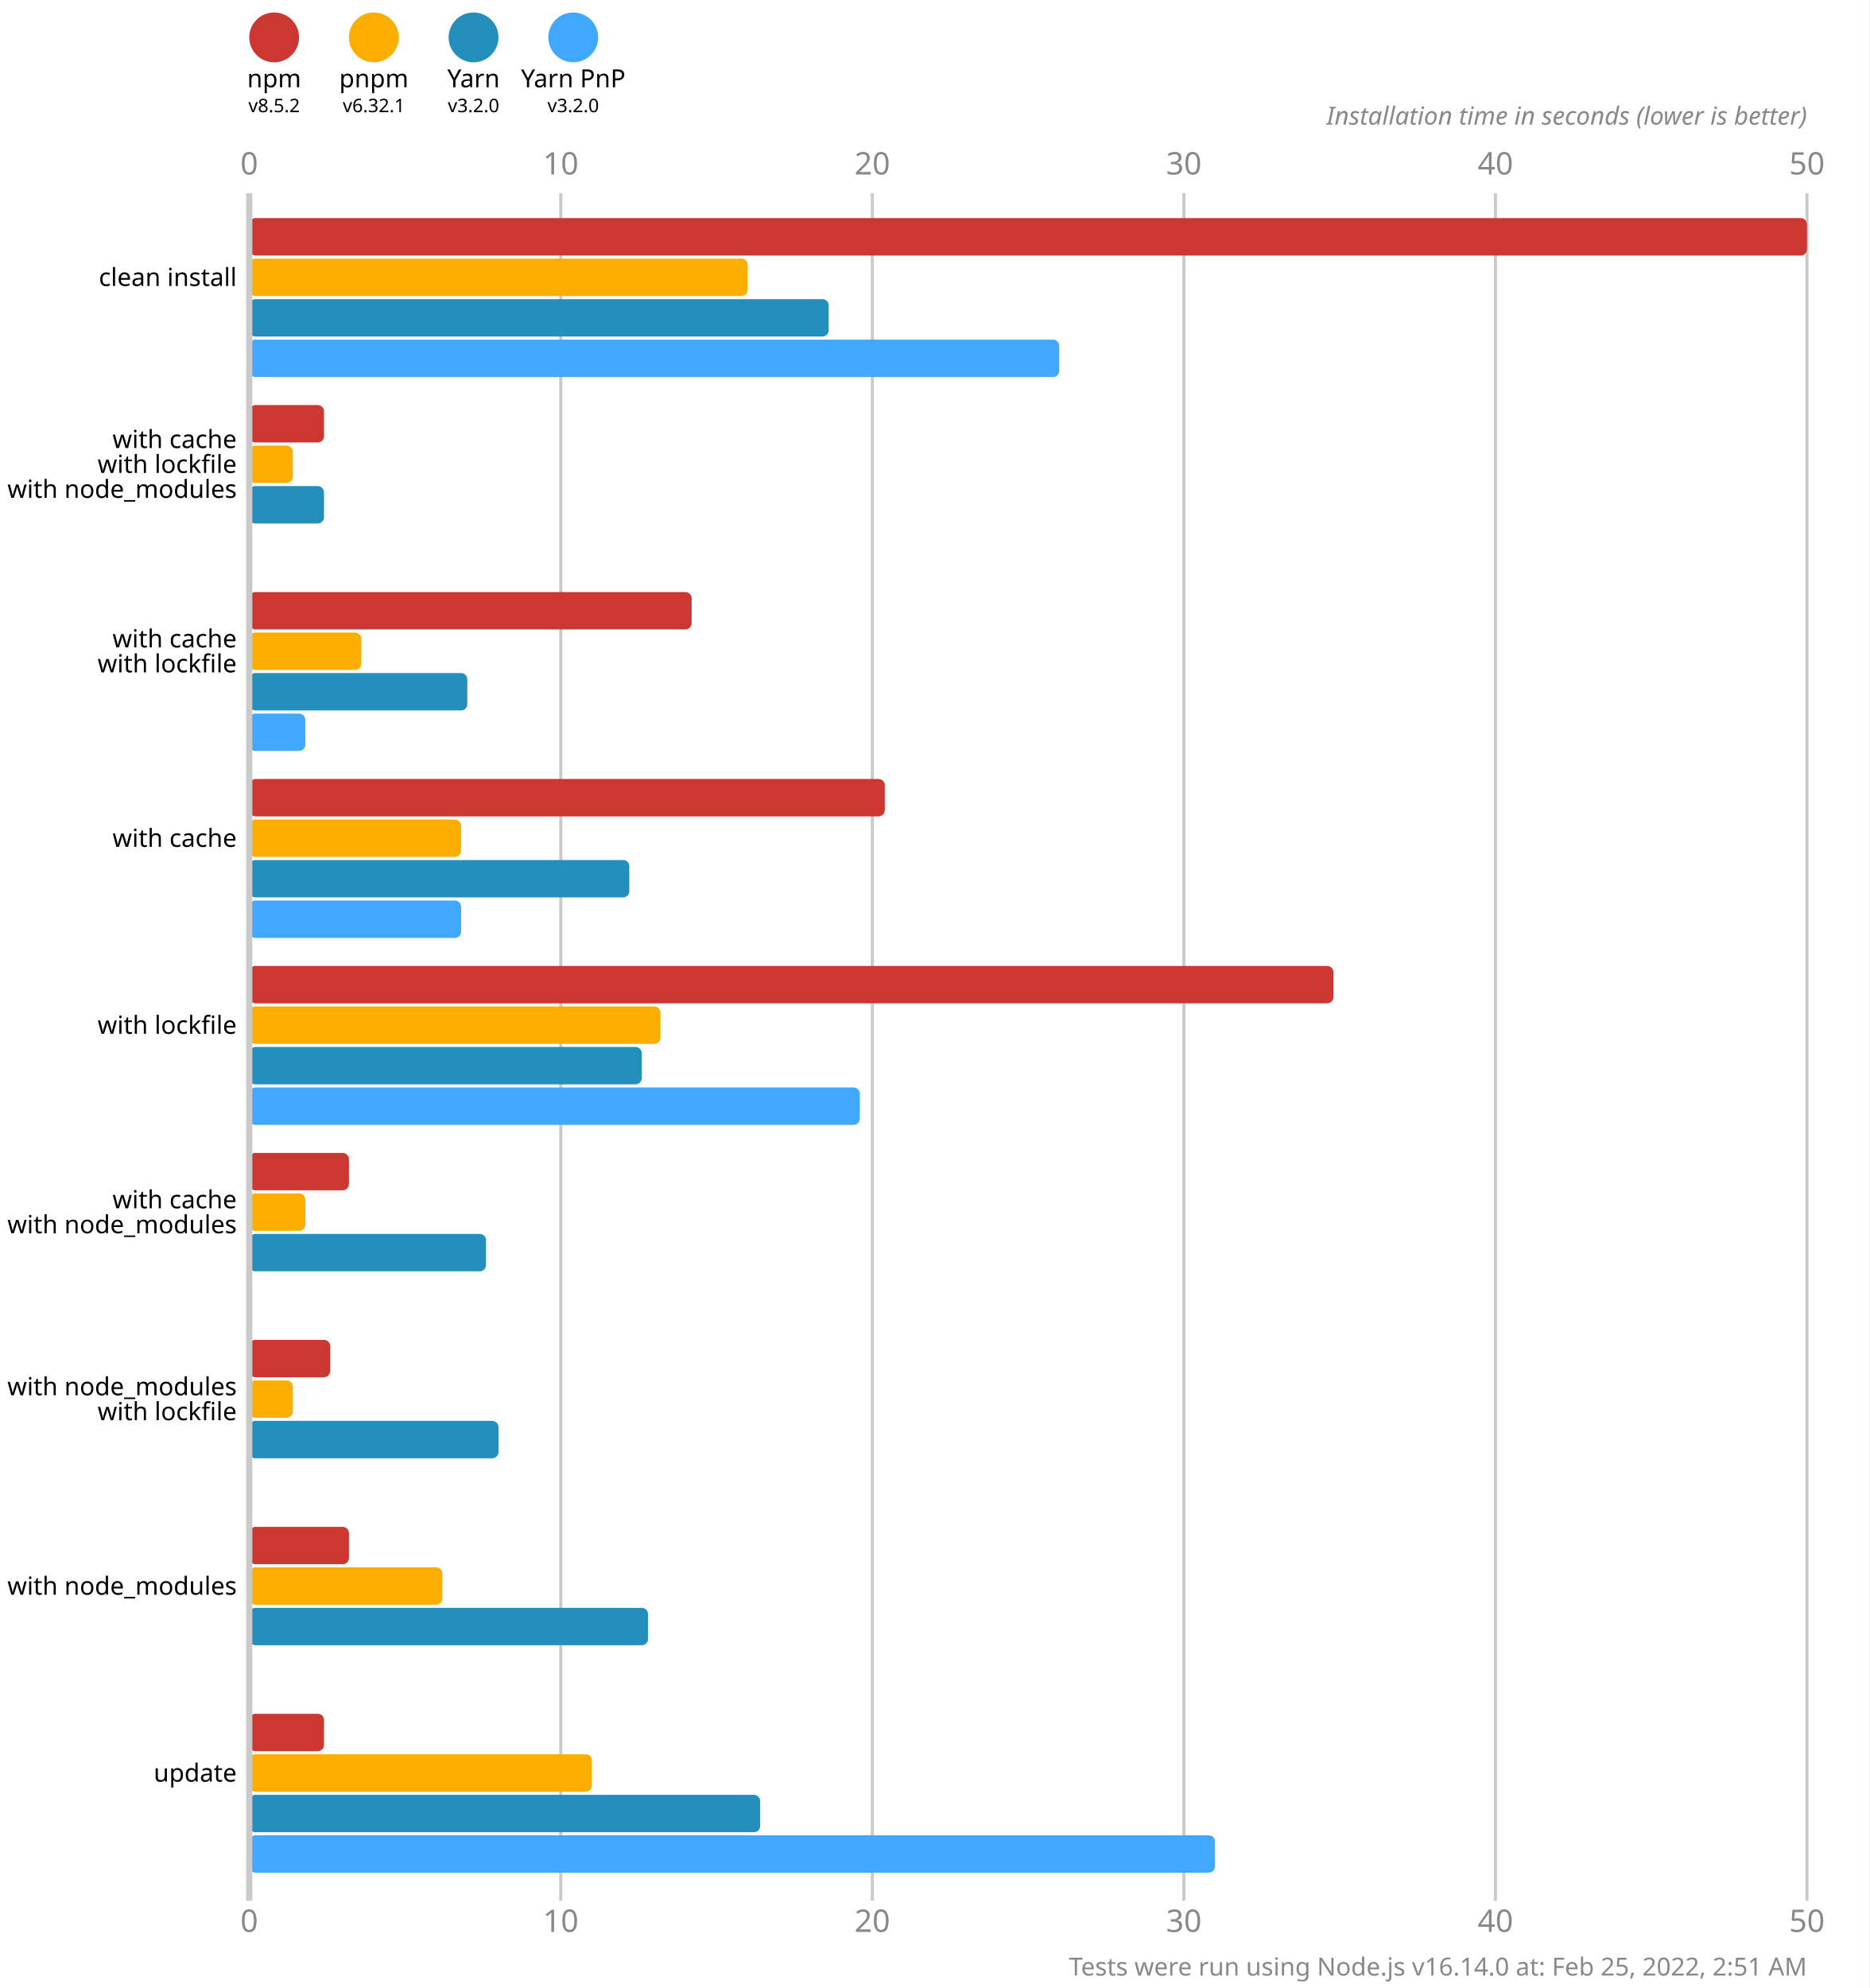
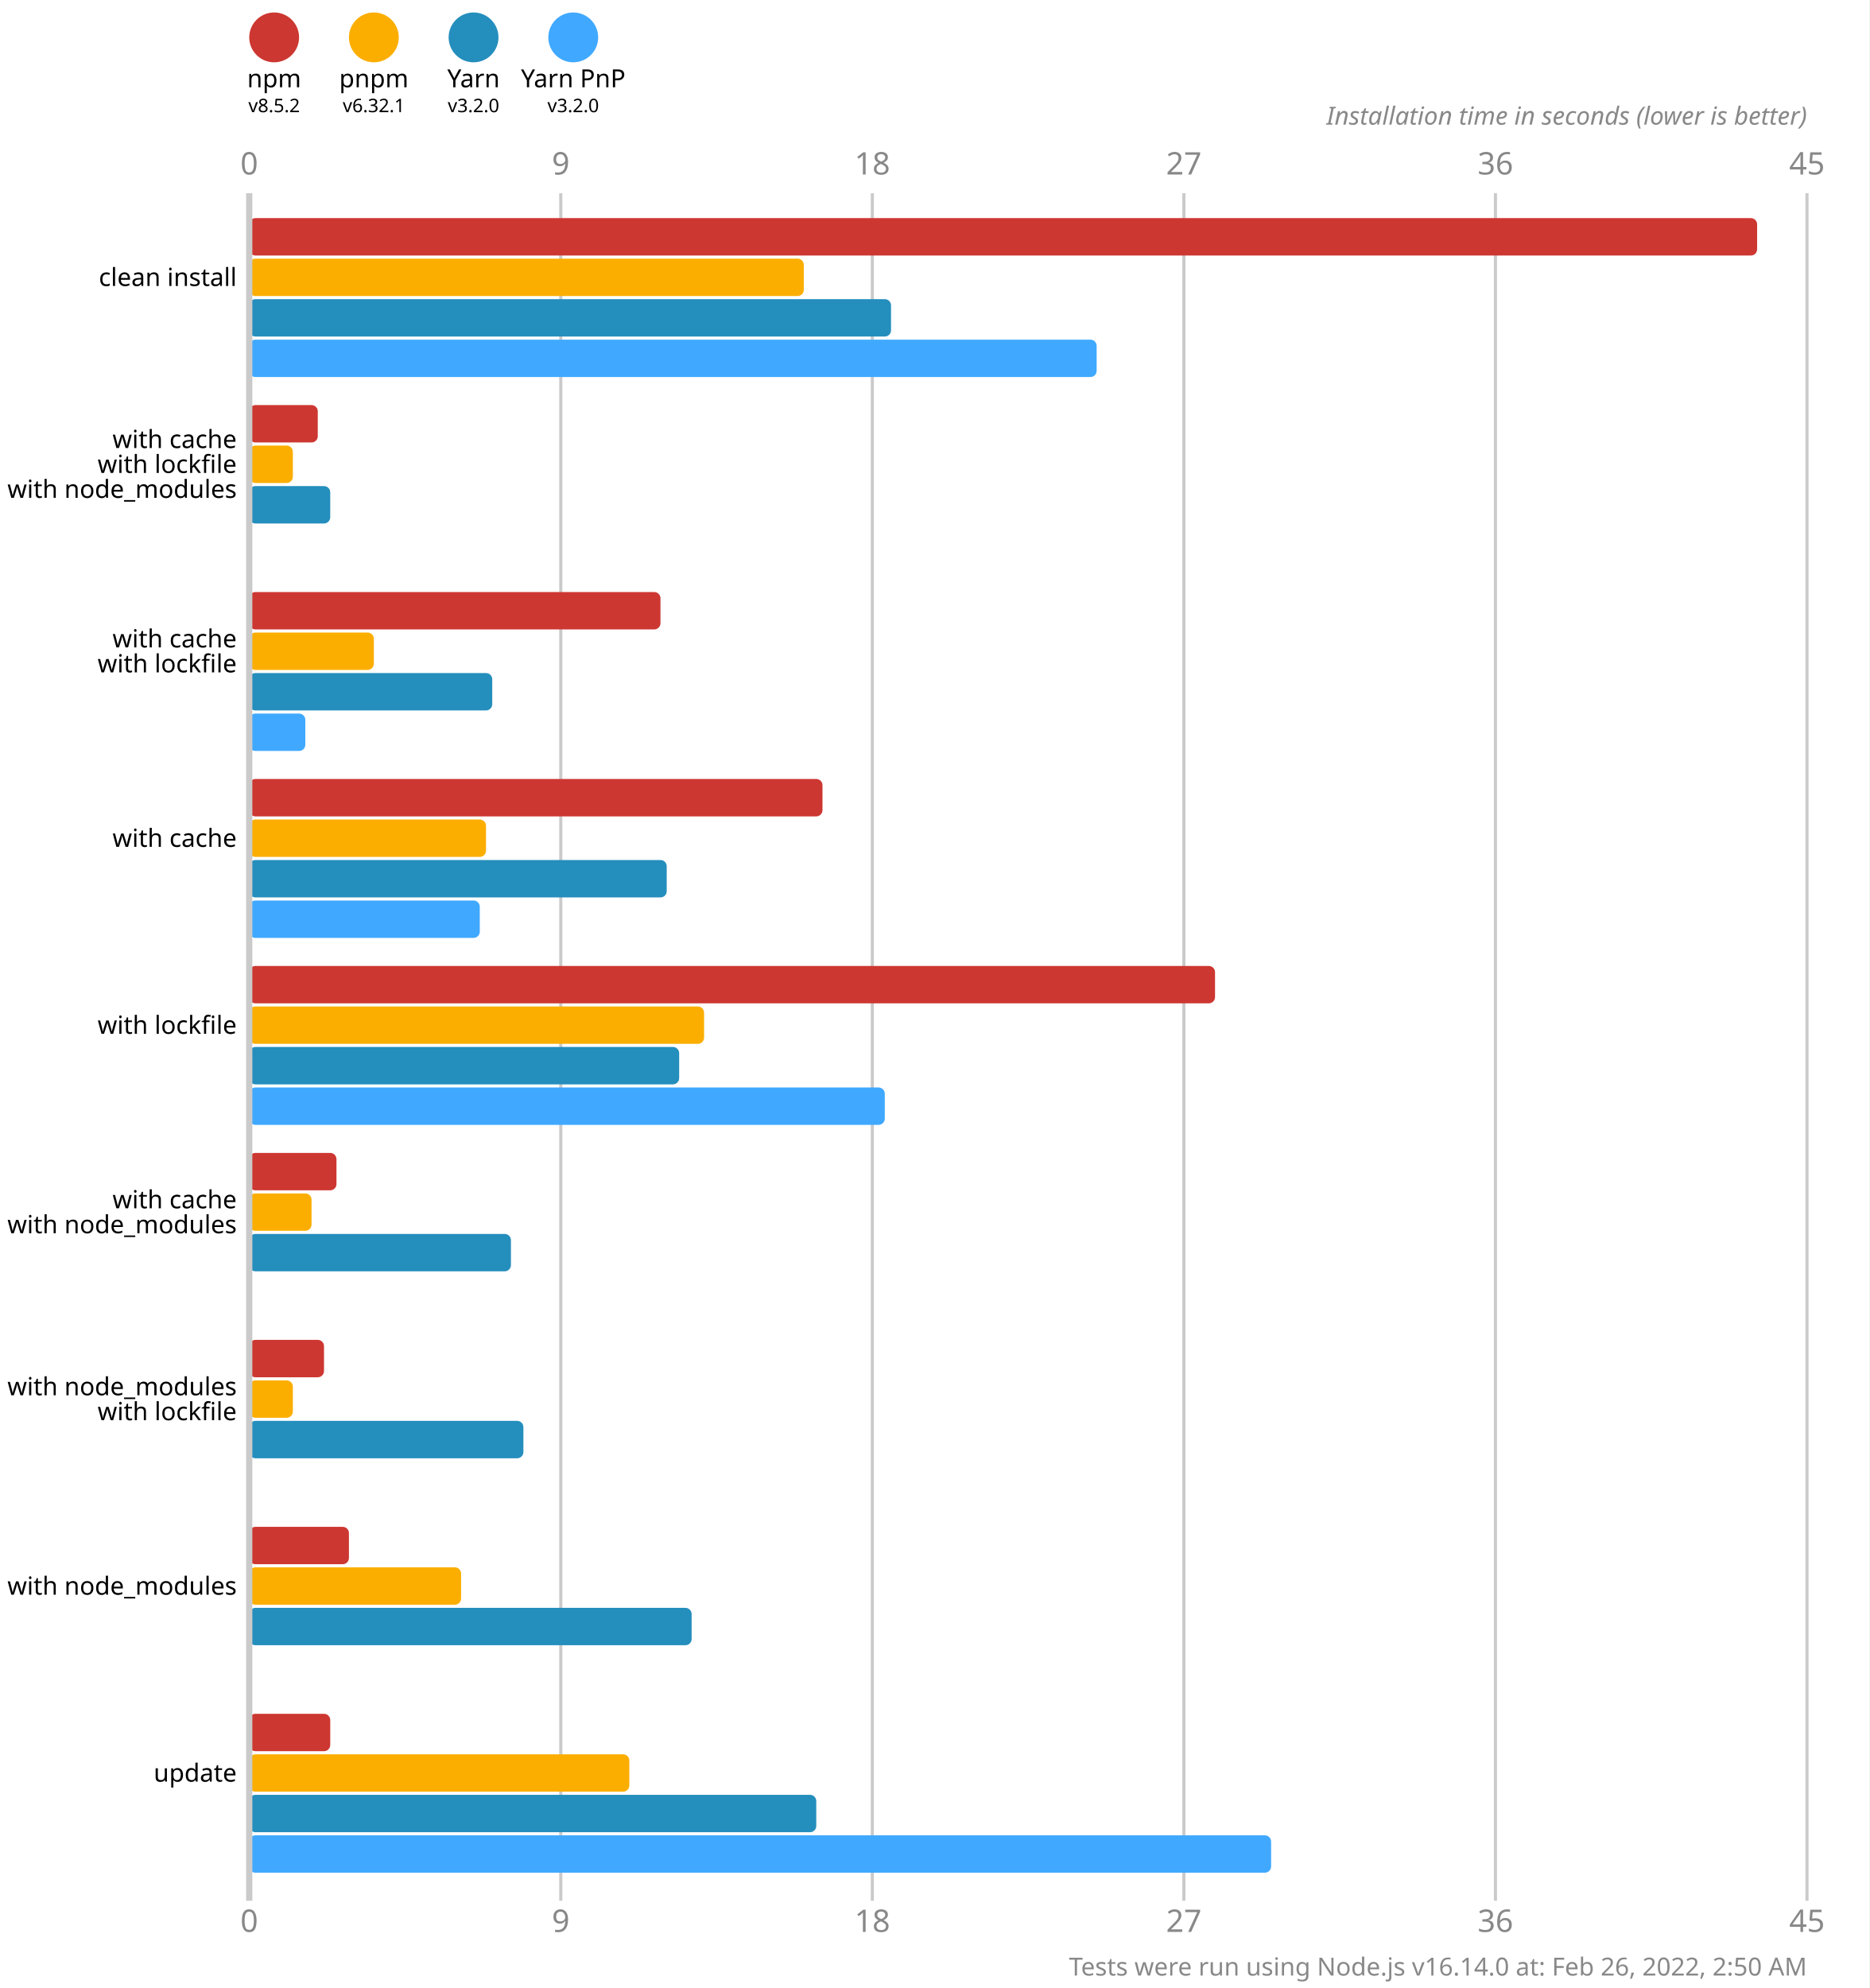
<svg xmlns="http://www.w3.org/2000/svg" version="1.1" viewBox="0 0 300 319">
  <style>
    .font { font-family: sans-serif; }
    .s3 { font-size: 3px; }
    .s4 { font-size: 4px; }
    .s5 { font-size: 5px; }
    .line { stroke: #cacaca; }
    .width { stroke-width: 0.5; }
    .text { fill: #888; }
  </style>
  <rect x="0" y="0" width="300" height="319" fill="#fff" />
  <circle cx="44" cy="6" r="4" fill="#cd3731" />
  <text x="44" y="14" class="font s4" text-anchor="middle">npm</text>
  <text x="44" y="18" class="font s3" text-anchor="middle">v8.5.2</text>
  <circle cx="60" cy="6" r="4" fill="#fbae00" />
  <text x="60" y="14" class="font s4" text-anchor="middle">pnpm</text>
  <text x="60" y="18" class="font s3" text-anchor="middle">v6.32.1</text>
  <circle cx="76" cy="6" r="4" fill="#248ebd" />
  <text x="76" y="14" class="font s4" text-anchor="middle">Yarn</text>
  <text x="76" y="18" class="font s3" text-anchor="middle">v3.2.0</text>
  <circle cx="92" cy="6" r="4" fill="#40a9ff" />
  <text x="92" y="14" class="font s4" text-anchor="middle">Yarn PnP</text>
  <text x="92" y="18" class="font s3" text-anchor="middle">v3.2.0</text>
  <text x="40" y="28" class="font s5 text" text-anchor="middle">0</text>
  <text x="40" y="310" class="font s5 text" text-anchor="middle">0</text>
  <line x1="90" y1="31" x2="90" y2="305" class="line width" />
-   <text x="90" y="28" class="font s5 text" text-anchor="middle">10</text>
-   <text x="90" y="310" class="font s5 text" text-anchor="middle">10</text>
+   <text x="90" y="28" class="font s5 text" text-anchor="middle">9</text>
+   <text x="90" y="310" class="font s5 text" text-anchor="middle">9</text>
  <line x1="140" y1="31" x2="140" y2="305" class="line width" />
-   <text x="140" y="28" class="font s5 text" text-anchor="middle">20</text>
-   <text x="140" y="310" class="font s5 text" text-anchor="middle">20</text>
+   <text x="140" y="28" class="font s5 text" text-anchor="middle">18</text>
+   <text x="140" y="310" class="font s5 text" text-anchor="middle">18</text>
  <line x1="190" y1="31" x2="190" y2="305" class="line width" />
-   <text x="190" y="28" class="font s5 text" text-anchor="middle">30</text>
-   <text x="190" y="310" class="font s5 text" text-anchor="middle">30</text>
+   <text x="190" y="28" class="font s5 text" text-anchor="middle">27</text>
+   <text x="190" y="310" class="font s5 text" text-anchor="middle">27</text>
  <line x1="240" y1="31" x2="240" y2="305" class="line width" />
-   <text x="240" y="28" class="font s5 text" text-anchor="middle">40</text>
-   <text x="240" y="310" class="font s5 text" text-anchor="middle">40</text>
+   <text x="240" y="28" class="font s5 text" text-anchor="middle">36</text>
+   <text x="240" y="310" class="font s5 text" text-anchor="middle">36</text>
  <line x1="290" y1="31" x2="290" y2="305" class="line width" />
-   <text x="290" y="28" class="font s5 text" text-anchor="middle">50</text>
-   <text x="290" y="310" class="font s5 text" text-anchor="middle">50</text>
+   <text x="290" y="28" class="font s5 text" text-anchor="middle">45</text>
+   <text x="290" y="310" class="font s5 text" text-anchor="middle">45</text>
  <text x="290" y="20" class="font s4 text" font-style="italic" text-anchor="end">Installation time in seconds (lower is better)</text>
-   <rect x="40" y="35" width="250" height="6" fill="#cd3731" rx="1" ry="1" />
-   <rect x="40" y="41.5" width="80" height="6" fill="#fbae00" rx="1" ry="1" />
-   <rect x="40" y="48" width="93" height="6" fill="#248ebd" rx="1" ry="1" />
-   <rect x="40" y="54.5" width="130" height="6" fill="#40a9ff" rx="1" ry="1" />
-   <rect x="40" y="65" width="12" height="6" fill="#cd3731" rx="1" ry="1" />
+   <rect x="40" y="35" width="242" height="6" fill="#cd3731" rx="1" ry="1" />
+   <rect x="40" y="41.5" width="89" height="6" fill="#fbae00" rx="1" ry="1" />
+   <rect x="40" y="48" width="103" height="6" fill="#248ebd" rx="1" ry="1" />
+   <rect x="40" y="54.5" width="136" height="6" fill="#40a9ff" rx="1" ry="1" />
+   <rect x="40" y="65" width="11" height="6" fill="#cd3731" rx="1" ry="1" />
  <rect x="40" y="71.5" width="7" height="6" fill="#fbae00" rx="1" ry="1" />
-   <rect x="40" y="78" width="12" height="6" fill="#248ebd" rx="1" ry="1" />
+   <rect x="40" y="78" width="13" height="6" fill="#248ebd" rx="1" ry="1" />
  <rect x="40" y="84.5" width="0" height="6" fill="#40a9ff" rx="1" ry="1" />
-   <rect x="40" y="95" width="71" height="6" fill="#cd3731" rx="1" ry="1" />
-   <rect x="40" y="101.5" width="18" height="6" fill="#fbae00" rx="1" ry="1" />
-   <rect x="40" y="108" width="35" height="6" fill="#248ebd" rx="1" ry="1" />
+   <rect x="40" y="95" width="66" height="6" fill="#cd3731" rx="1" ry="1" />
+   <rect x="40" y="101.5" width="20" height="6" fill="#fbae00" rx="1" ry="1" />
+   <rect x="40" y="108" width="39" height="6" fill="#248ebd" rx="1" ry="1" />
  <rect x="40" y="114.5" width="9" height="6" fill="#40a9ff" rx="1" ry="1" />
-   <rect x="40" y="125" width="102" height="6" fill="#cd3731" rx="1" ry="1" />
-   <rect x="40" y="131.5" width="34" height="6" fill="#fbae00" rx="1" ry="1" />
-   <rect x="40" y="138" width="61" height="6" fill="#248ebd" rx="1" ry="1" />
-   <rect x="40" y="144.5" width="34" height="6" fill="#40a9ff" rx="1" ry="1" />
-   <rect x="40" y="155" width="174" height="6" fill="#cd3731" rx="1" ry="1" />
-   <rect x="40" y="161.5" width="66" height="6" fill="#fbae00" rx="1" ry="1" />
-   <rect x="40" y="168" width="63" height="6" fill="#248ebd" rx="1" ry="1" />
-   <rect x="40" y="174.5" width="98" height="6" fill="#40a9ff" rx="1" ry="1" />
-   <rect x="40" y="185" width="16" height="6" fill="#cd3731" rx="1" ry="1" />
-   <rect x="40" y="191.5" width="9" height="6" fill="#fbae00" rx="1" ry="1" />
-   <rect x="40" y="198" width="38" height="6" fill="#248ebd" rx="1" ry="1" />
+   <rect x="40" y="125" width="92" height="6" fill="#cd3731" rx="1" ry="1" />
+   <rect x="40" y="131.5" width="38" height="6" fill="#fbae00" rx="1" ry="1" />
+   <rect x="40" y="138" width="67" height="6" fill="#248ebd" rx="1" ry="1" />
+   <rect x="40" y="144.5" width="37" height="6" fill="#40a9ff" rx="1" ry="1" />
+   <rect x="40" y="155" width="155" height="6" fill="#cd3731" rx="1" ry="1" />
+   <rect x="40" y="161.5" width="73" height="6" fill="#fbae00" rx="1" ry="1" />
+   <rect x="40" y="168" width="69" height="6" fill="#248ebd" rx="1" ry="1" />
+   <rect x="40" y="174.5" width="102" height="6" fill="#40a9ff" rx="1" ry="1" />
+   <rect x="40" y="185" width="14" height="6" fill="#cd3731" rx="1" ry="1" />
+   <rect x="40" y="191.5" width="10" height="6" fill="#fbae00" rx="1" ry="1" />
+   <rect x="40" y="198" width="42" height="6" fill="#248ebd" rx="1" ry="1" />
  <rect x="40" y="204.5" width="0" height="6" fill="#40a9ff" rx="1" ry="1" />
-   <rect x="40" y="215" width="13" height="6" fill="#cd3731" rx="1" ry="1" />
+   <rect x="40" y="215" width="12" height="6" fill="#cd3731" rx="1" ry="1" />
  <rect x="40" y="221.5" width="7" height="6" fill="#fbae00" rx="1" ry="1" />
-   <rect x="40" y="228" width="40" height="6" fill="#248ebd" rx="1" ry="1" />
+   <rect x="40" y="228" width="44" height="6" fill="#248ebd" rx="1" ry="1" />
  <rect x="40" y="234.5" width="0" height="6" fill="#40a9ff" rx="1" ry="1" />
  <rect x="40" y="245" width="16" height="6" fill="#cd3731" rx="1" ry="1" />
-   <rect x="40" y="251.5" width="31" height="6" fill="#fbae00" rx="1" ry="1" />
-   <rect x="40" y="258" width="64" height="6" fill="#248ebd" rx="1" ry="1" />
+   <rect x="40" y="251.5" width="34" height="6" fill="#fbae00" rx="1" ry="1" />
+   <rect x="40" y="258" width="71" height="6" fill="#248ebd" rx="1" ry="1" />
  <rect x="40" y="264.5" width="0" height="6" fill="#40a9ff" rx="1" ry="1" />
-   <rect x="40" y="275" width="12" height="6" fill="#cd3731" rx="1" ry="1" />
-   <rect x="40" y="281.5" width="55" height="6" fill="#fbae00" rx="1" ry="1" />
-   <rect x="40" y="288" width="82" height="6" fill="#248ebd" rx="1" ry="1" />
-   <rect x="40" y="294.5" width="155" height="6" fill="#40a9ff" rx="1" ry="1" />
+   <rect x="40" y="275" width="13" height="6" fill="#cd3731" rx="1" ry="1" />
+   <rect x="40" y="281.5" width="61" height="6" fill="#fbae00" rx="1" ry="1" />
+   <rect x="40" y="288" width="91" height="6" fill="#248ebd" rx="1" ry="1" />
+   <rect x="40" y="294.5" width="164" height="6" fill="#40a9ff" rx="1" ry="1" />
  <line x1="40" y1="31" x2="40" y2="305" class="line" />
  <text x="38" y="44.5" class="font s4" dominant-baseline="middle" text-anchor="end">clean install</text>
  <text x="38" y="70.5" class="font s4" dominant-baseline="middle" text-anchor="end">with cache</text>
  <text x="38" y="74.5" class="font s4" dominant-baseline="middle" text-anchor="end">with lockfile</text>
  <text x="38" y="78.5" class="font s4" dominant-baseline="middle" text-anchor="end">with node_modules</text>
  <text x="38" y="102.5" class="font s4" dominant-baseline="middle" text-anchor="end">with cache</text>
  <text x="38" y="106.5" class="font s4" dominant-baseline="middle" text-anchor="end">with lockfile</text>
  <text x="38" y="134.5" class="font s4" dominant-baseline="middle" text-anchor="end">with cache</text>
  <text x="38" y="164.5" class="font s4" dominant-baseline="middle" text-anchor="end">with lockfile</text>
  <text x="38" y="192.5" class="font s4" dominant-baseline="middle" text-anchor="end">with cache</text>
  <text x="38" y="196.5" class="font s4" dominant-baseline="middle" text-anchor="end">with node_modules</text>
  <text x="38" y="222.5" class="font s4" dominant-baseline="middle" text-anchor="end">with node_modules</text>
  <text x="38" y="226.5" class="font s4" dominant-baseline="middle" text-anchor="end">with lockfile</text>
  <text x="38" y="254.5" class="font s4" dominant-baseline="middle" text-anchor="end">with node_modules</text>
  <text x="38" y="284.5" class="font s4" dominant-baseline="middle" text-anchor="end">update</text>
-   <text x="290" y="317" class="font s4 text" text-anchor="end">Tests were run using Node.js v16.14.0 at: Feb 25, 2022, 2:51 AM</text>
+   <text x="290" y="317" class="font s4 text" text-anchor="end">Tests were run using Node.js v16.14.0 at: Feb 26, 2022, 2:50 AM</text>
</svg>
